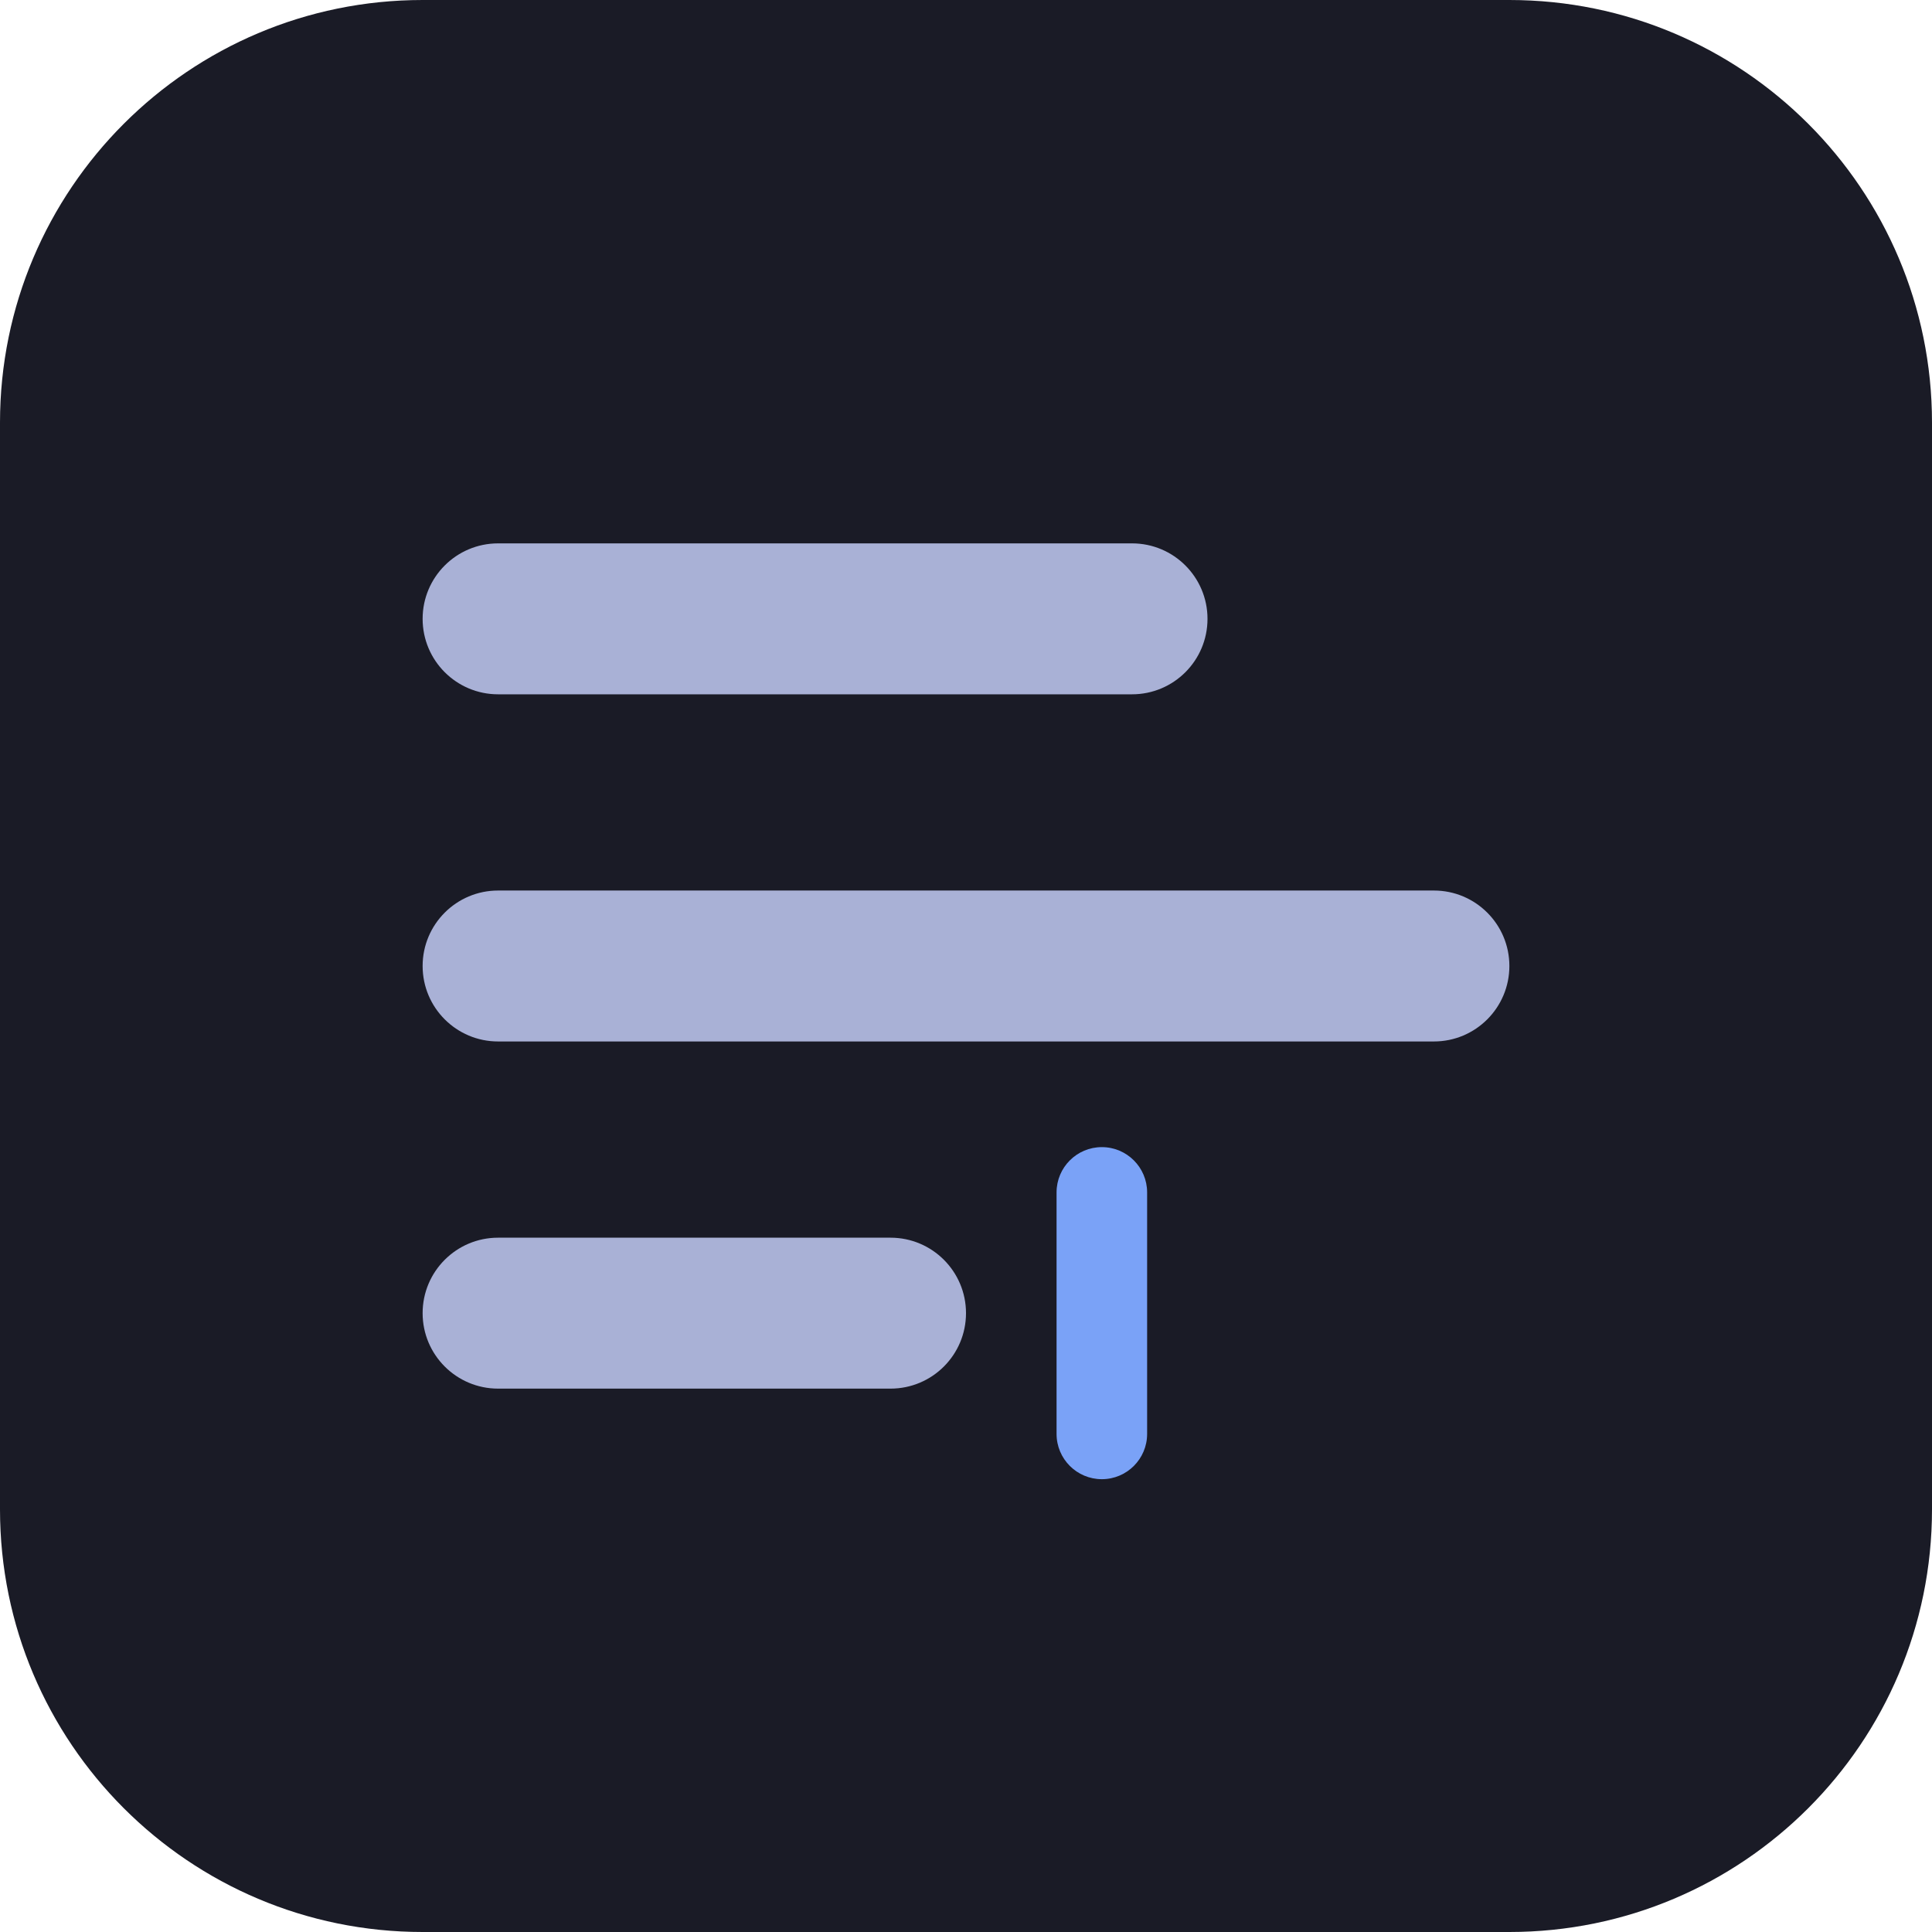
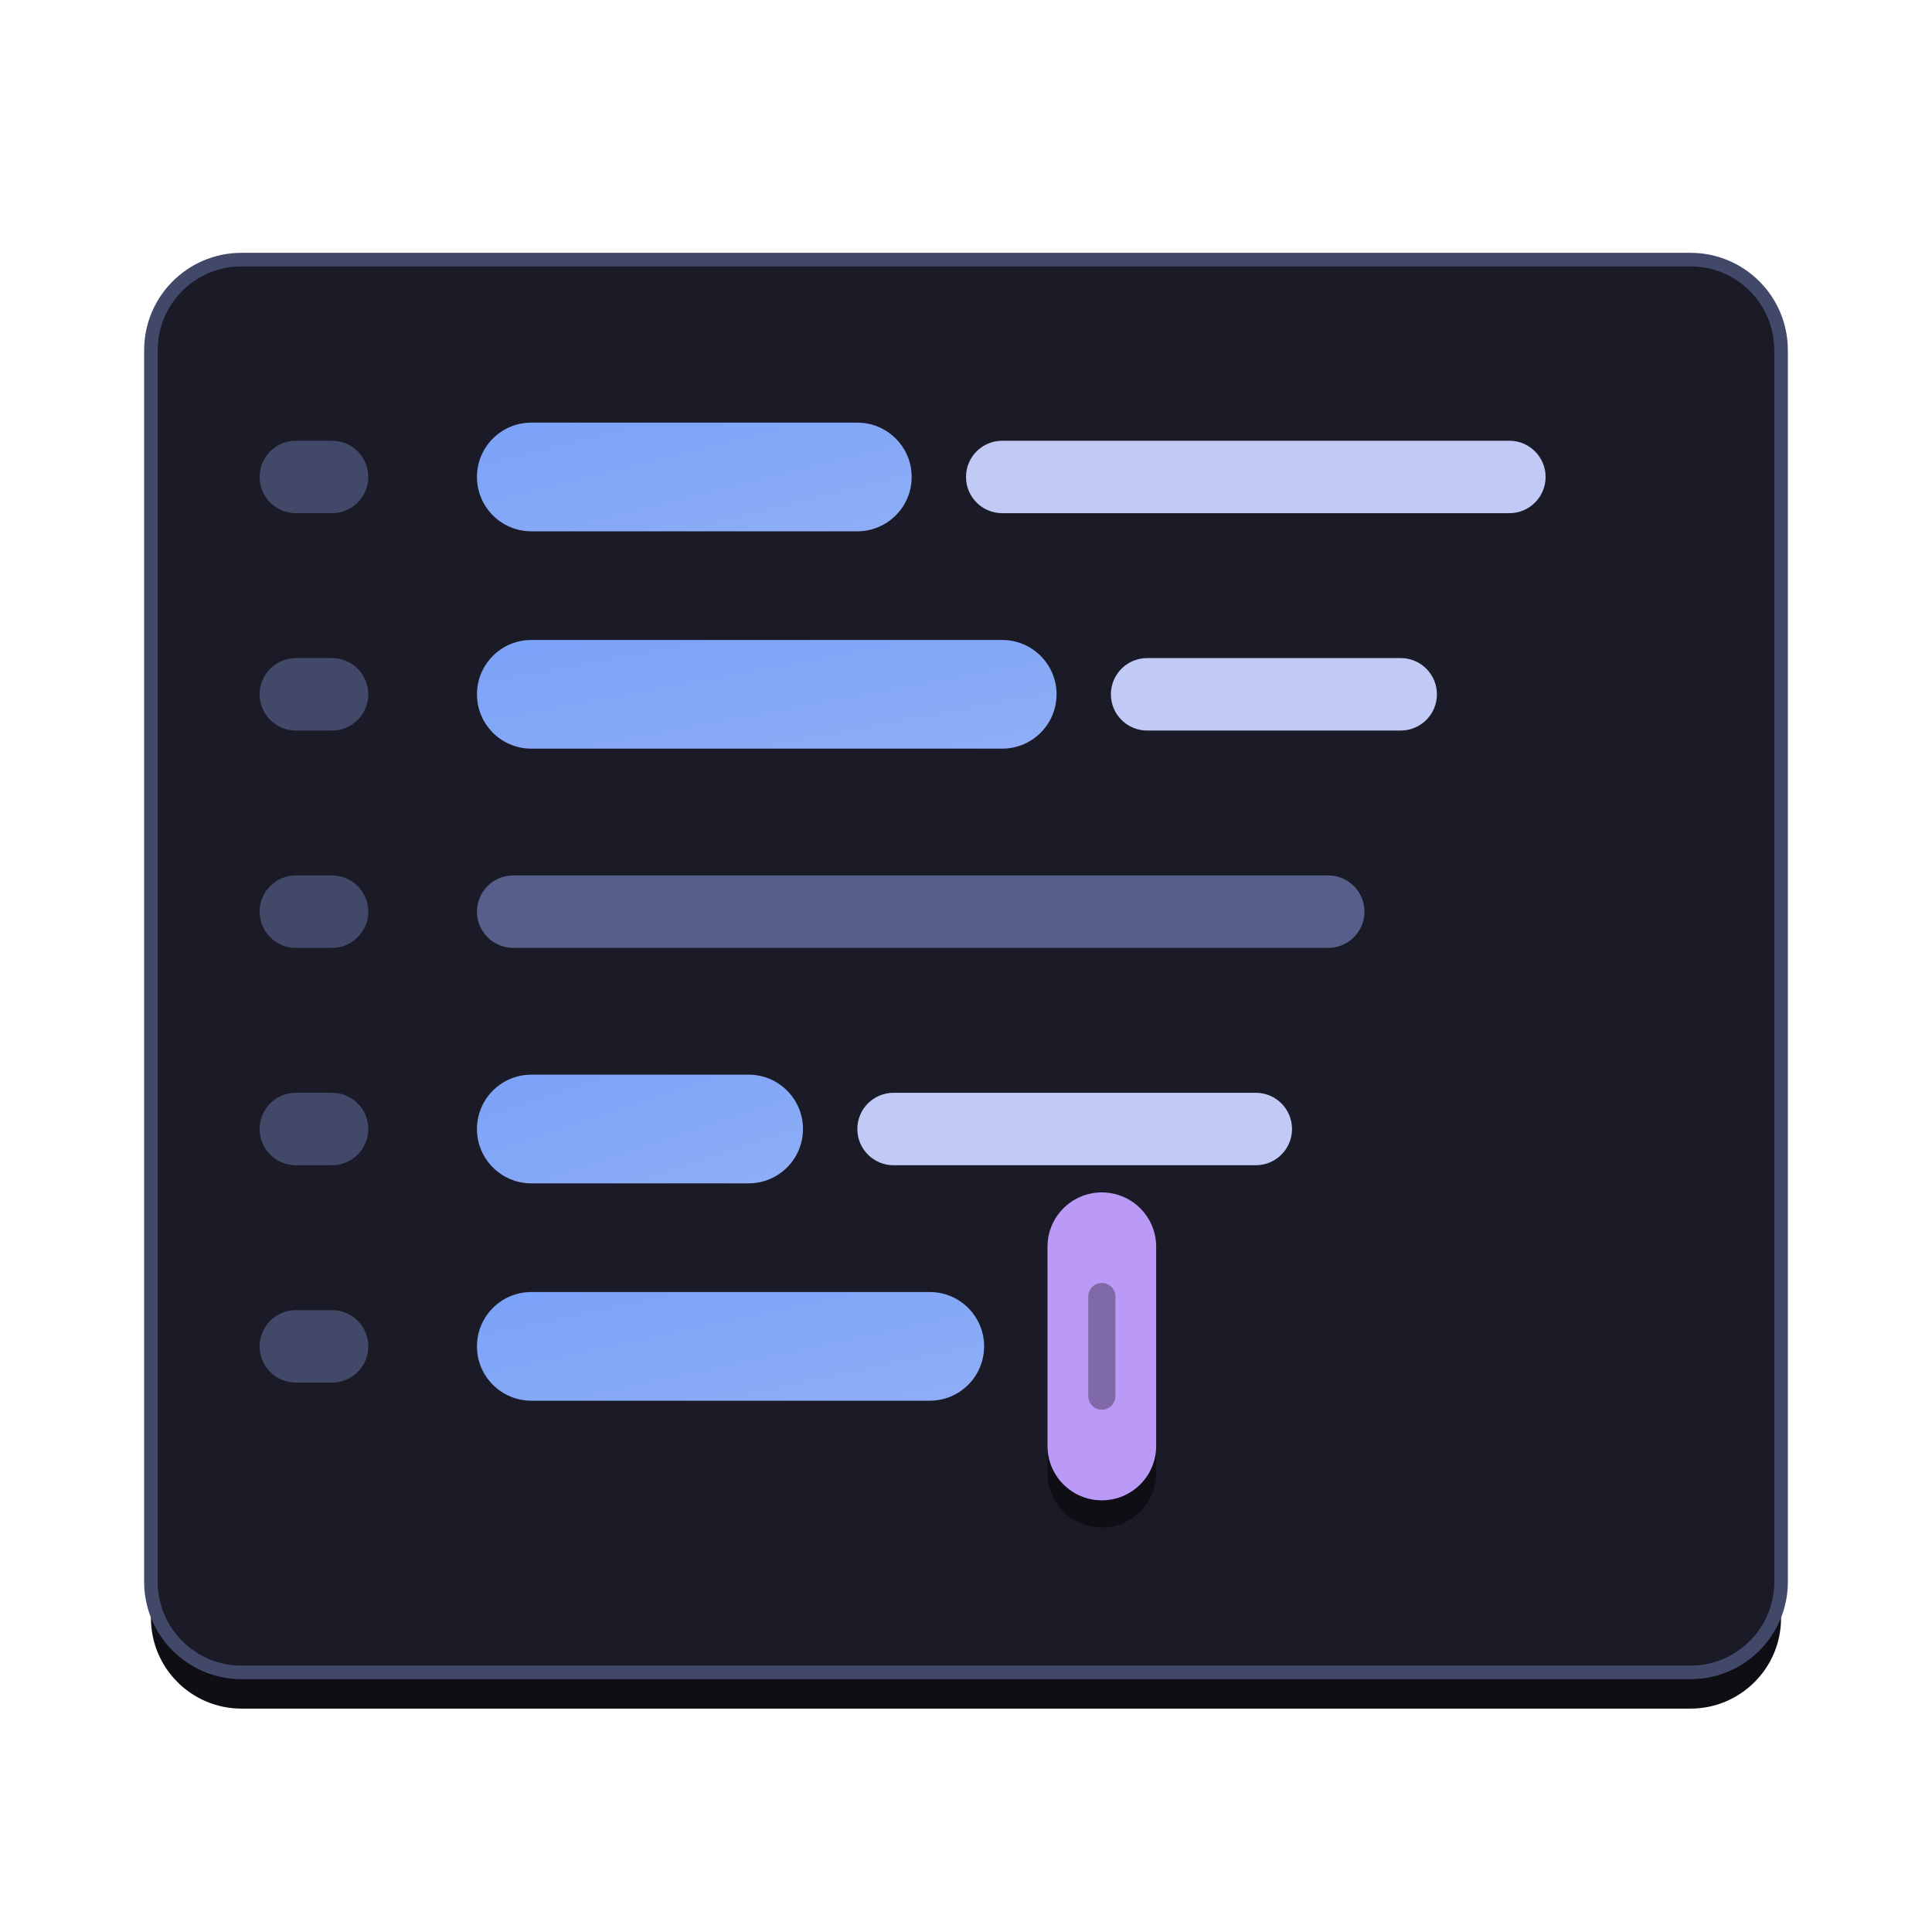
- <svg xmlns="http://www.w3.org/2000/svg" viewBox="0 0 64 64" width="64" height="64">
-   <rect width="64" height="64" rx="14" fill="#1a1b26" />
-   <g fill="#a9b1d6">
-     <rect x="14" y="18" width="26" height="5" rx="2.5" />
-     <rect x="14" y="29.5" width="36" height="5" rx="2.5" />
-     <rect x="14" y="41" width="18" height="5" rx="2.5" />
+ <svg xmlns="http://www.w3.org/2000/svg" width="512" height="512" viewBox="0 0 512 512">
+   <defs>
+     <linearGradient id="main" x1="0" y1="0" x2="1" y2="1">
+       <stop stop-color="#7aa2f7" />
+       <stop offset="1" stop-color="#8faef6" />
+     </linearGradient>
+   </defs>
+   <g transform="translate(256 256) scale(1.2) translate(-256 -256)">
+     <rect x="76" y="100" width="360" height="312" rx="20" fill="#0e0e14" transform="translate(0 8)" />
+     <rect x="76" y="100" width="360" height="312" rx="20" fill="#1a1b26" stroke="#414868" stroke-width="3" />
+     <g fill="#414868">
+       <rect x="100" y="140" width="24" height="16" rx="8" />
+       <rect x="100" y="188" width="24" height="16" rx="8" />
+       <rect x="100" y="236" width="24" height="16" rx="8" />
+       <rect x="100" y="284" width="24" height="16" rx="8" />
+       <rect x="100" y="332" width="24" height="16" rx="8" />
+     </g>
+     <rect x="148" y="136" width="96" height="24" rx="12" fill="url(#main)" />
+     <rect x="256" y="140" width="128" height="16" rx="8" fill="#c0caf5" />
+     <rect x="148" y="184" width="128" height="24" rx="12" fill="url(#main)" />
+     <rect x="288" y="188" width="72" height="16" rx="8" fill="#c0caf5" />
+     <rect x="148" y="236" width="196" height="16" rx="8" fill="#565f89" />
+     <rect x="148" y="280" width="72" height="24" rx="12" fill="url(#main)" />
+     <rect x="232" y="284" width="96" height="16" rx="8" fill="#c0caf5" />
+     <rect x="148" y="328" width="112" height="24" rx="12" fill="url(#main)" />
+     <rect x="274" y="306" width="24" height="68" rx="12" fill="#0e0e14" transform="translate(0 6)" />
+     <rect x="274" y="306" width="24" height="68" rx="12" fill="#bb9af7" />
+     <rect x="283" y="326" width="6" height="28" rx="3" fill="#0e0e14" opacity=".35" />
  </g>
-   <rect x="35" y="38" width="3" height="11" rx="1.5" fill="#7aa2f7" />
</svg>
